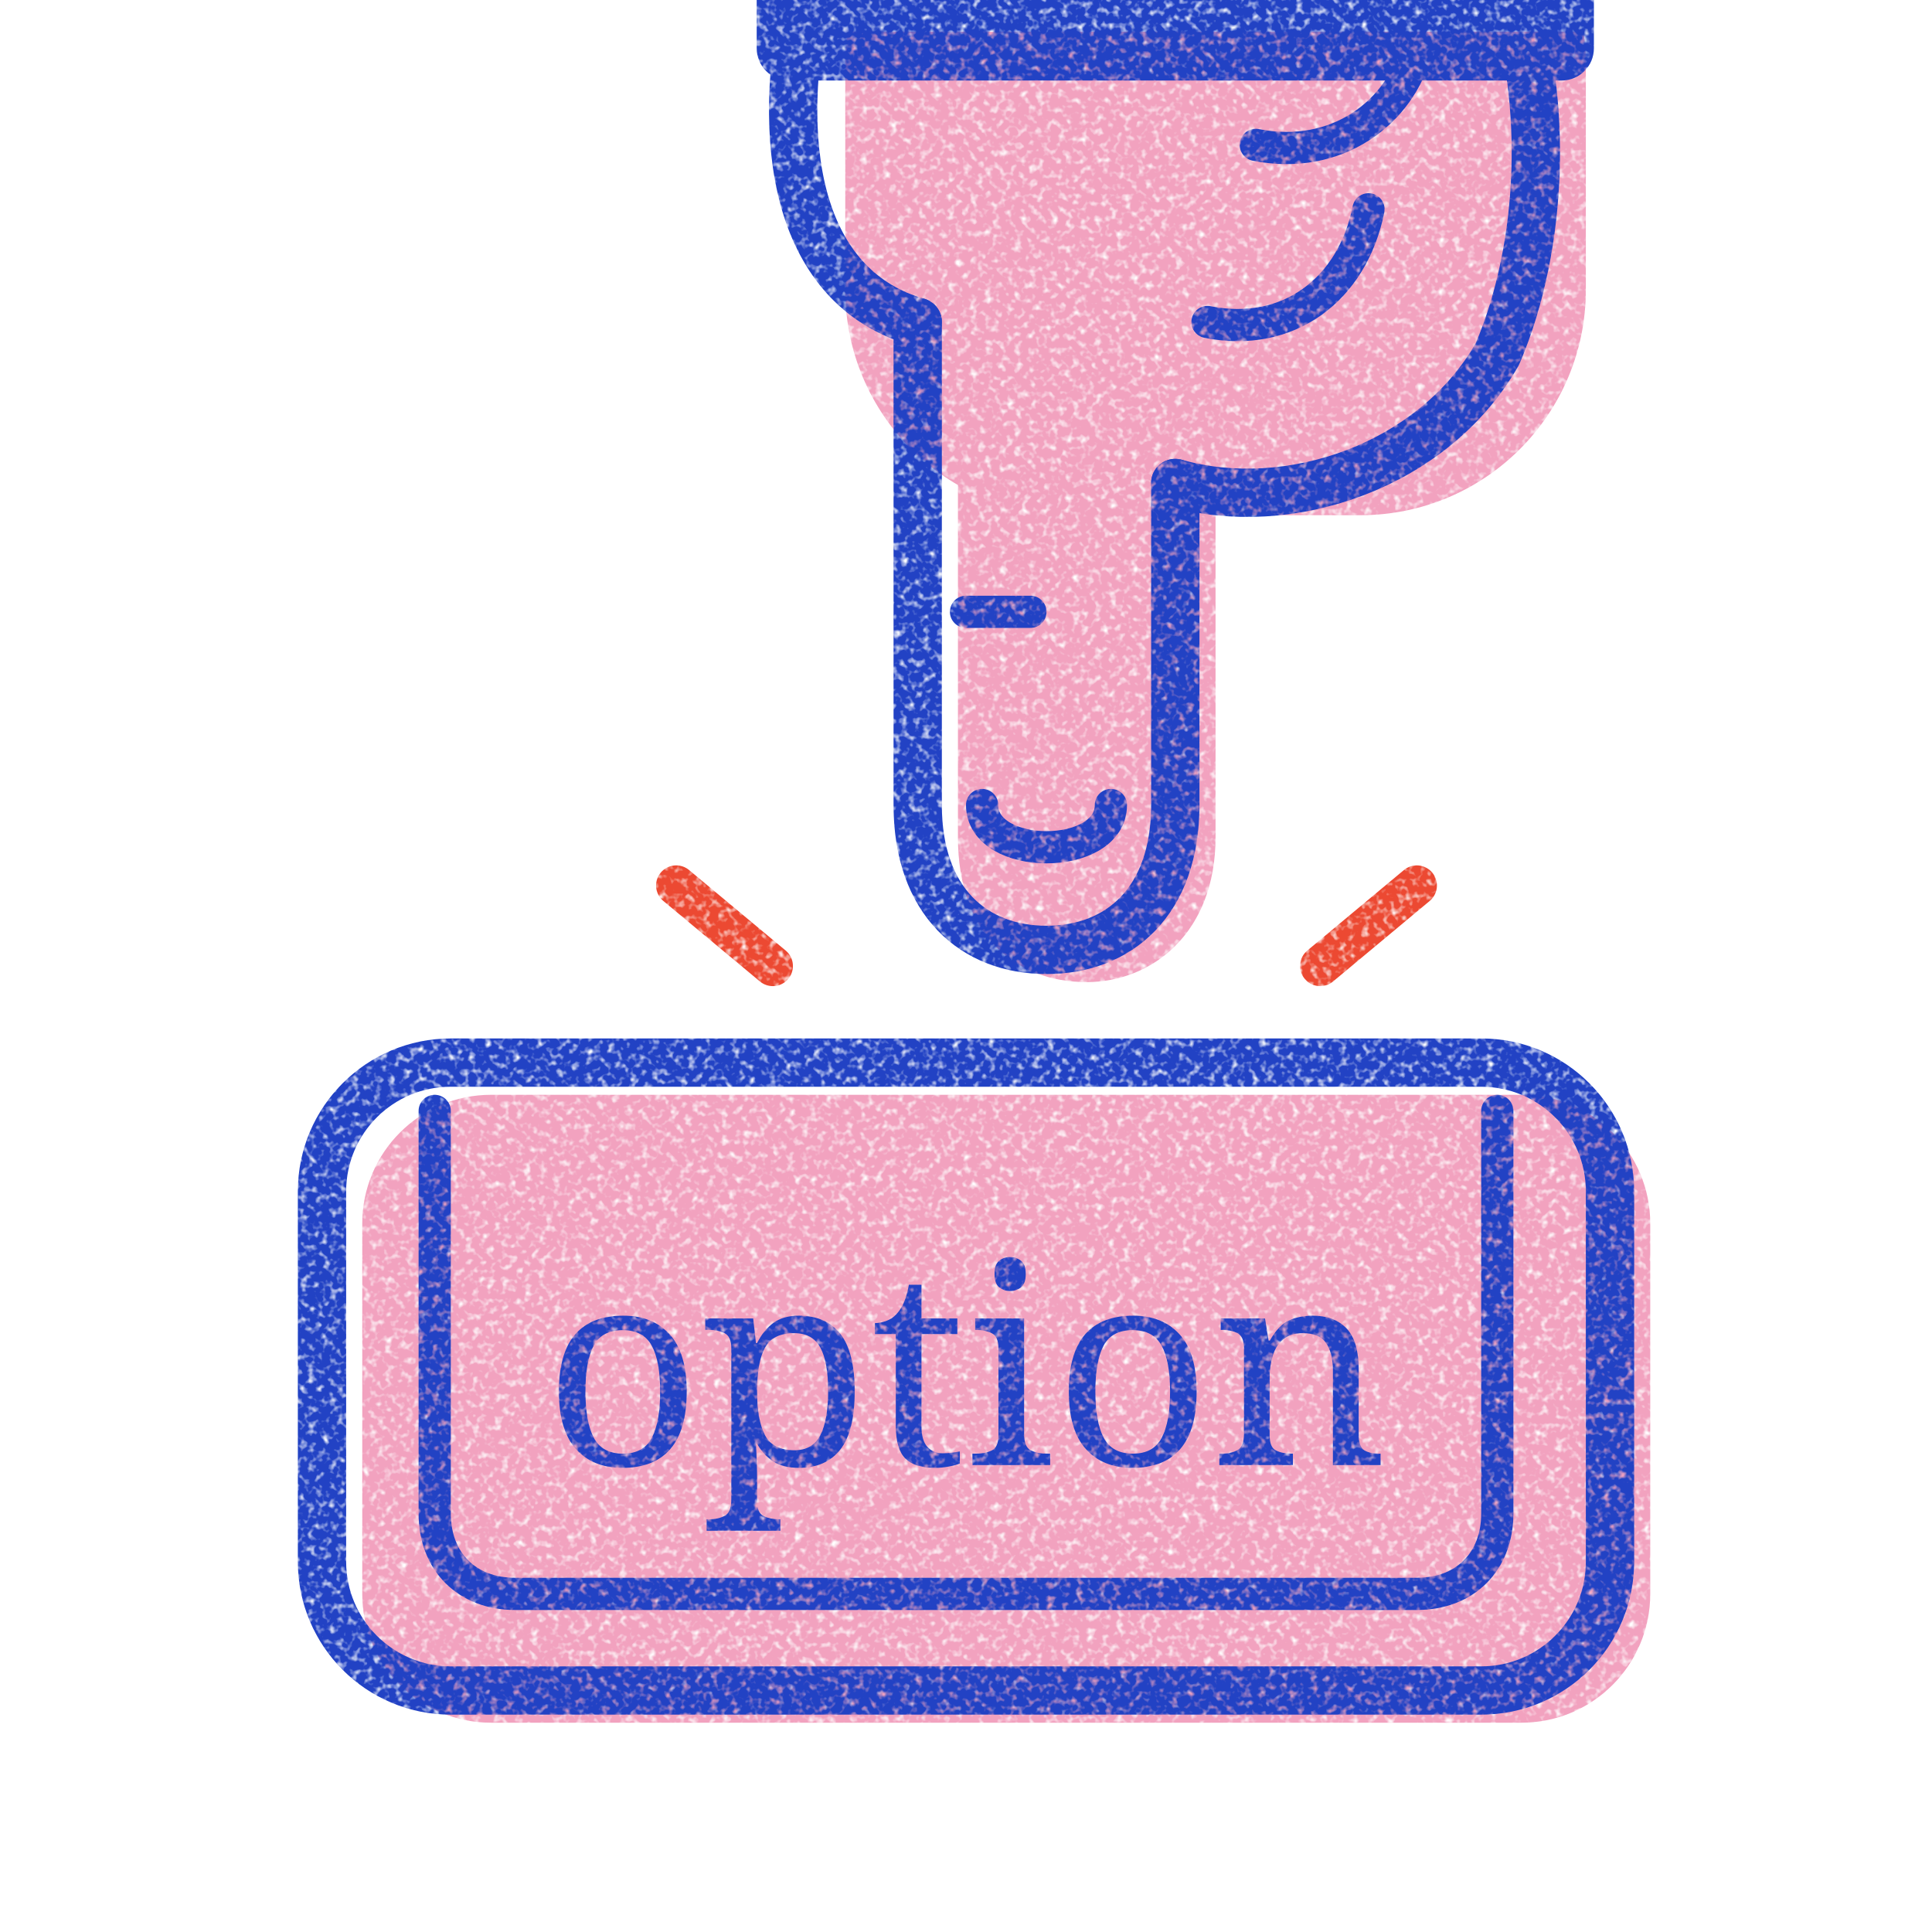
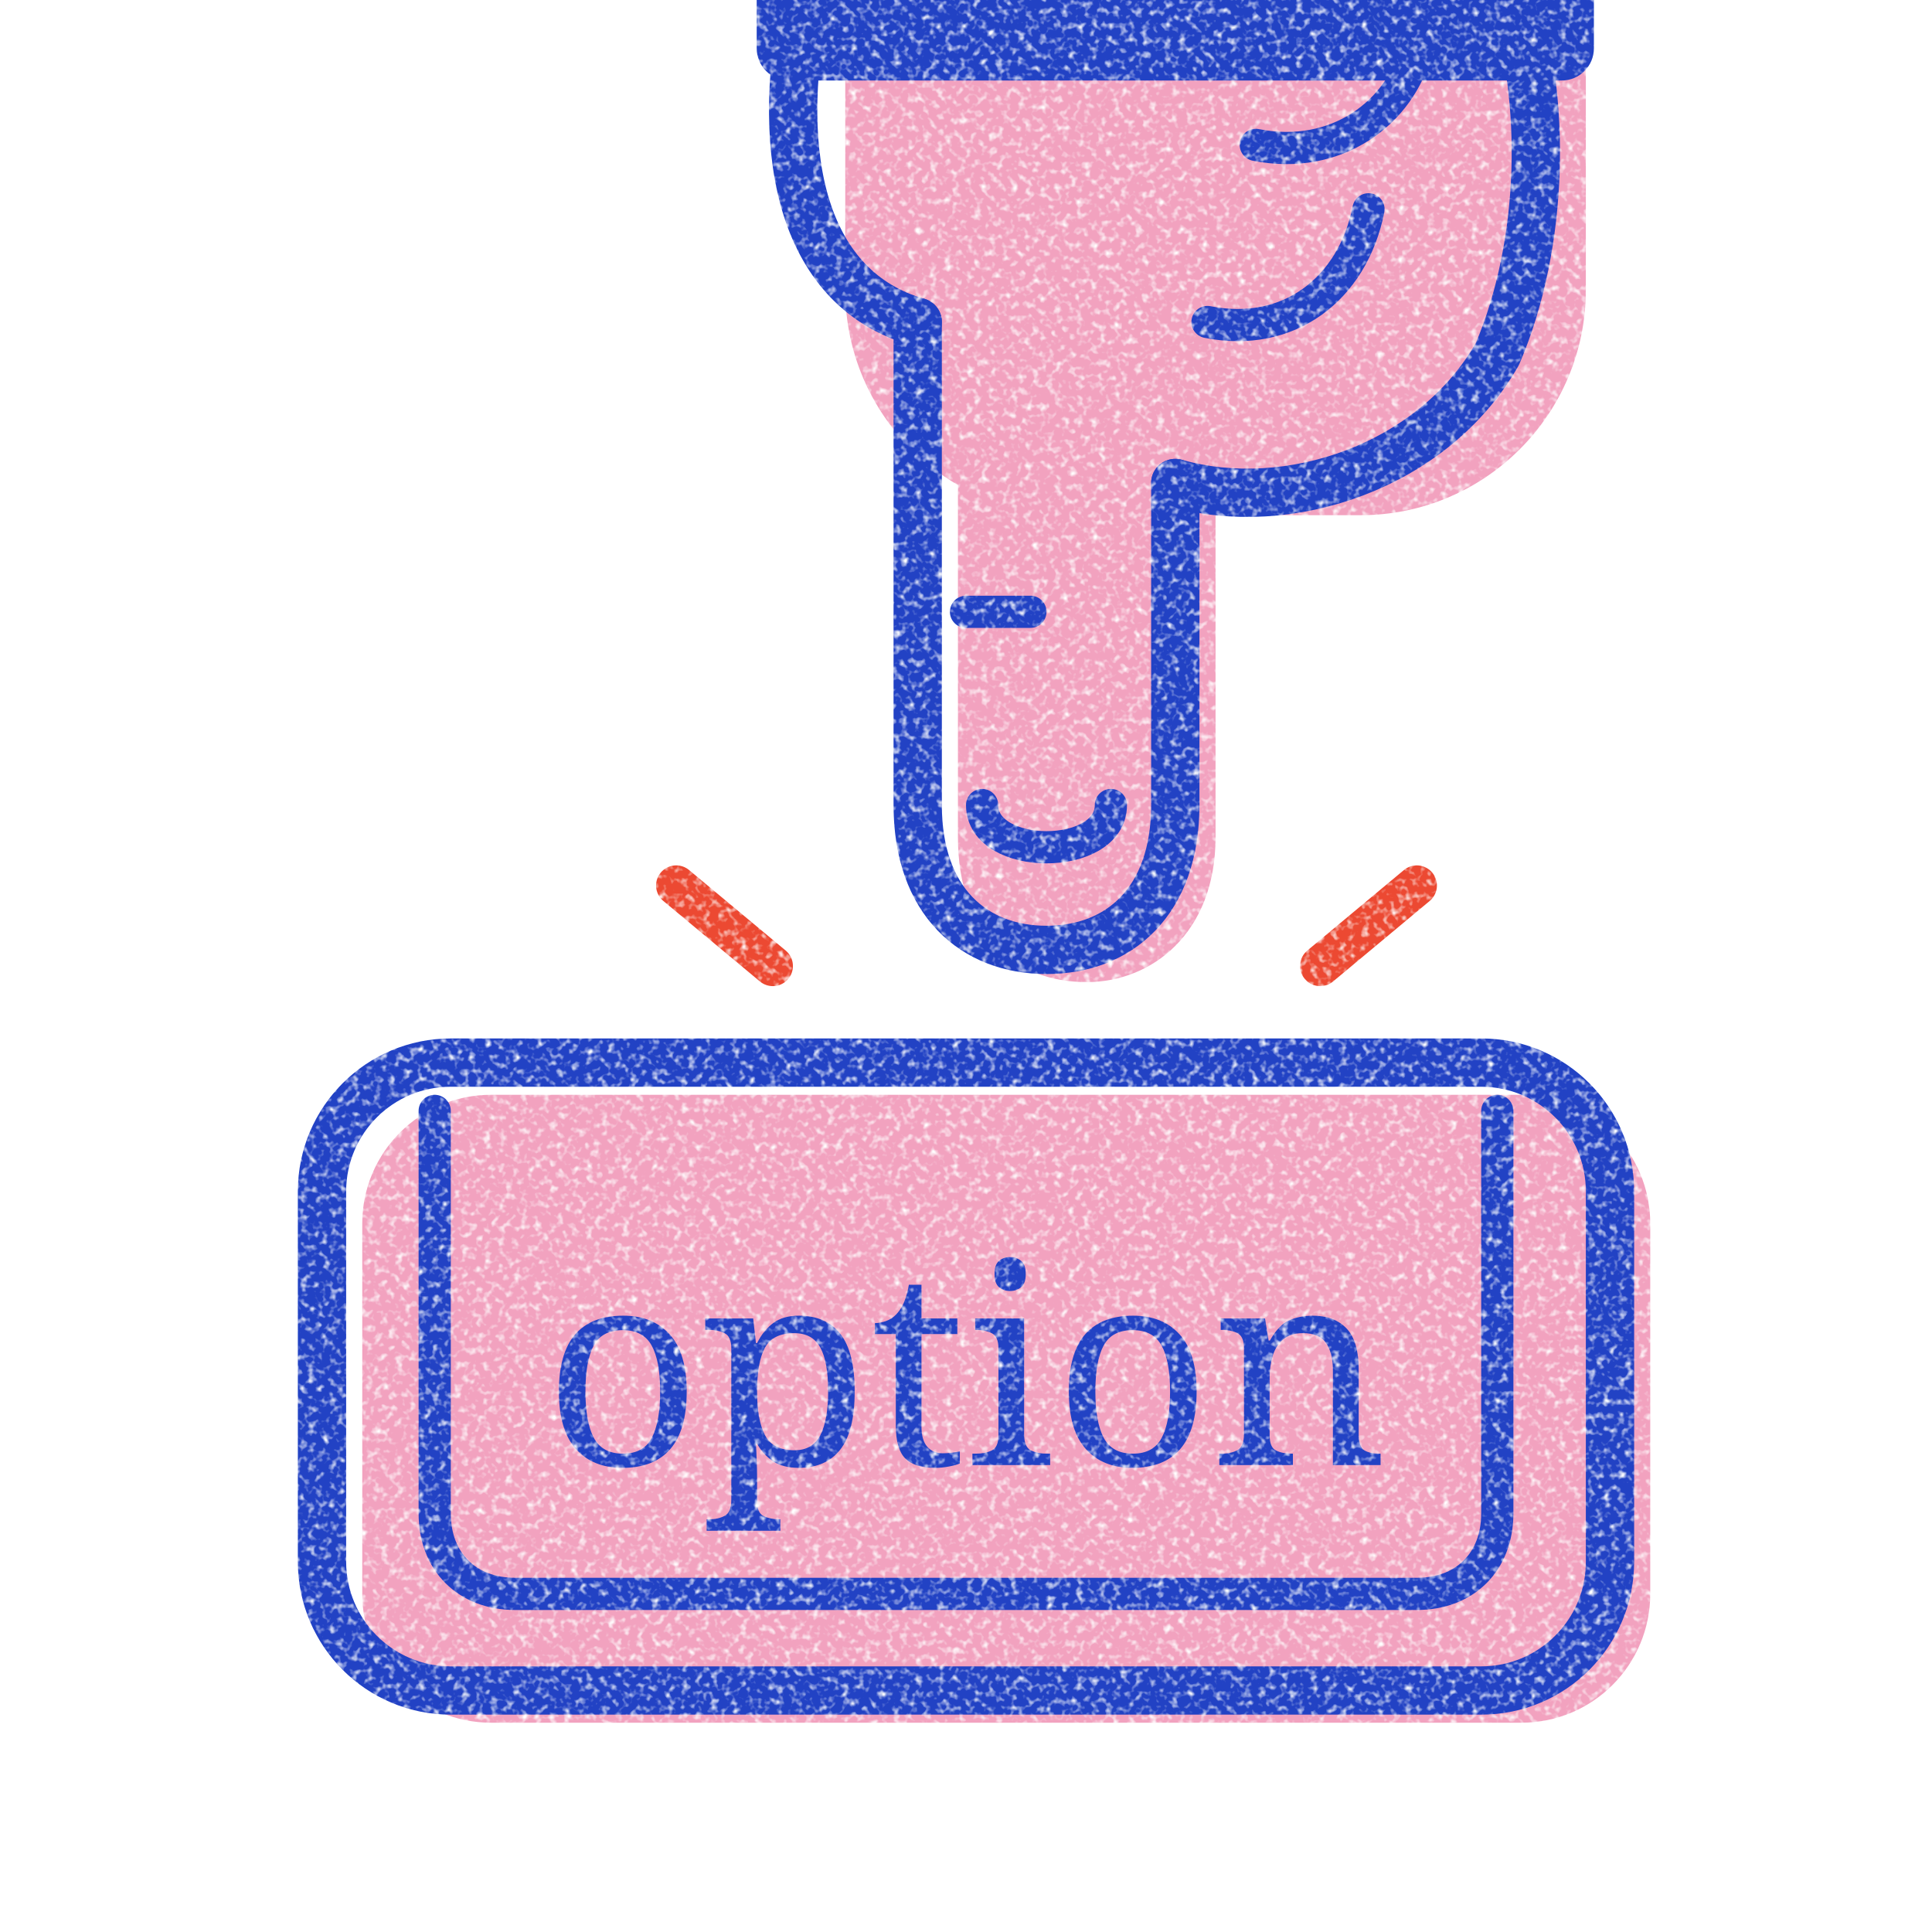
<svg xmlns="http://www.w3.org/2000/svg" viewBox="0 0 240 240" role="img" aria-labelledby="t">
  <defs>
    <filter id="grain" filterUnits="userSpaceOnUse" x="0" y="0" width="240" height="240">
      <feTurbulence type="fractalNoise" baseFrequency="1.1" numOctaves="2" seed="7" result="n" />
      <feColorMatrix in="n" type="matrix" values="0 0 0 0 0  0 0 0 0 0  0 0 0 0 0  -2.6 0 0 0 2.3" result="speck" />
      <feComposite in="SourceGraphic" in2="speck" operator="in" />
    </filter>
  </defs>
-   <g fill="#F2A2BF" filter="url(#grain)" transform="translate(5 4)">
-     <rect x="40" y="132" width="160" height="78" rx="16" />
-     <rect x="100" y="-24" width="92" height="84" rx="28" />
-     <path d="M114 50 H146 V100 C146 112 138 118 130 118 C121 118 114 112 114 100 Z" />
+   <g filter="url(#grain)">
+     <g fill="#F2A2BF" transform="translate(5 4)">
+       <rect x="40" y="132" width="160" height="78" rx="16" />
+       <rect x="100" y="-24" width="92" height="84" rx="28" />
+       <path d="M114 50 H146 V100 C146 112 138 118 130 118 C121 118 114 112 114 100 Z" />
+     </g>
+     <g fill="#EC4A32" stroke="#EC4A32" stroke-width="5" stroke-linecap="round">
+       <path d="M96 120 L84 110 M164 120 L176 110" fill="none" />
+     </g>
+     <g fill="none" stroke="#2443C4" stroke-width="6" stroke-linecap="round" stroke-linejoin="round">
+       <rect x="40" y="132" width="160" height="78" rx="16" />
+       <path d="M54 138 V188 C54 194 58 198 64 198 H176 C182 198 186 194 186 188 V138" stroke-width="4" />
+       <path d="M114 40 V100 C114 112 121 118 130 118 C139 118 146 112 146 100 V60" />
+       <path d="M122 100 C122 107 138 107 138 100" stroke-width="4" />
+       <path d="M120 76 H128" stroke-width="4" />
+       <path d="M114 40 C100 36 96 20 100 0 M146 60 C160 64 178 58 186 44 C192 30 192 12 188 0" />
+       <path d="M150 40 C160 42 168 36 170 26 M156 18 C166 20 174 14 176 6" stroke-width="4" />
+       <rect x="94" y="-6" width="104" height="16" rx="4" fill="#2443C4" stroke="none" />
+     </g>
+     <text x="120" y="182" text-anchor="middle" font-family="'Iowan Old Style','New York',Georgia,serif" font-size="34" fill="#2443C4">option</text>
  </g>
-   <g fill="#EC4A32" stroke="#EC4A32" stroke-width="5" stroke-linecap="round" filter="url(#grain)">
-     <path d="M96 120 L84 110 M164 120 L176 110" fill="none" />
-   </g>
-   <g fill="none" stroke="#2443C4" stroke-width="6" stroke-linecap="round" stroke-linejoin="round" filter="url(#grain)">
-     <rect x="40" y="132" width="160" height="78" rx="16" />
-     <path d="M54 138 V188 C54 194 58 198 64 198 H176 C182 198 186 194 186 188 V138" stroke-width="4" />
-     <path d="M114 40 V100 C114 112 121 118 130 118 C139 118 146 112 146 100 V60" />
-     <path d="M122 100 C122 107 138 107 138 100" stroke-width="4" />
-     <path d="M120 76 H128" stroke-width="4" />
-     <path d="M114 40 C100 36 96 20 100 0 M146 60 C160 64 178 58 186 44 C192 30 192 12 188 0" />
-     <path d="M150 40 C160 42 168 36 170 26 M156 18 C166 20 174 14 176 6" stroke-width="4" />
-     <rect x="94" y="-6" width="104" height="16" rx="4" fill="#2443C4" stroke="none" />
-   </g>
-   <text x="120" y="182" text-anchor="middle" font-family="Georgia,'Iowan Old Style',serif" font-size="34" fill="#2443C4" filter="url(#grain)">option</text>
</svg>
